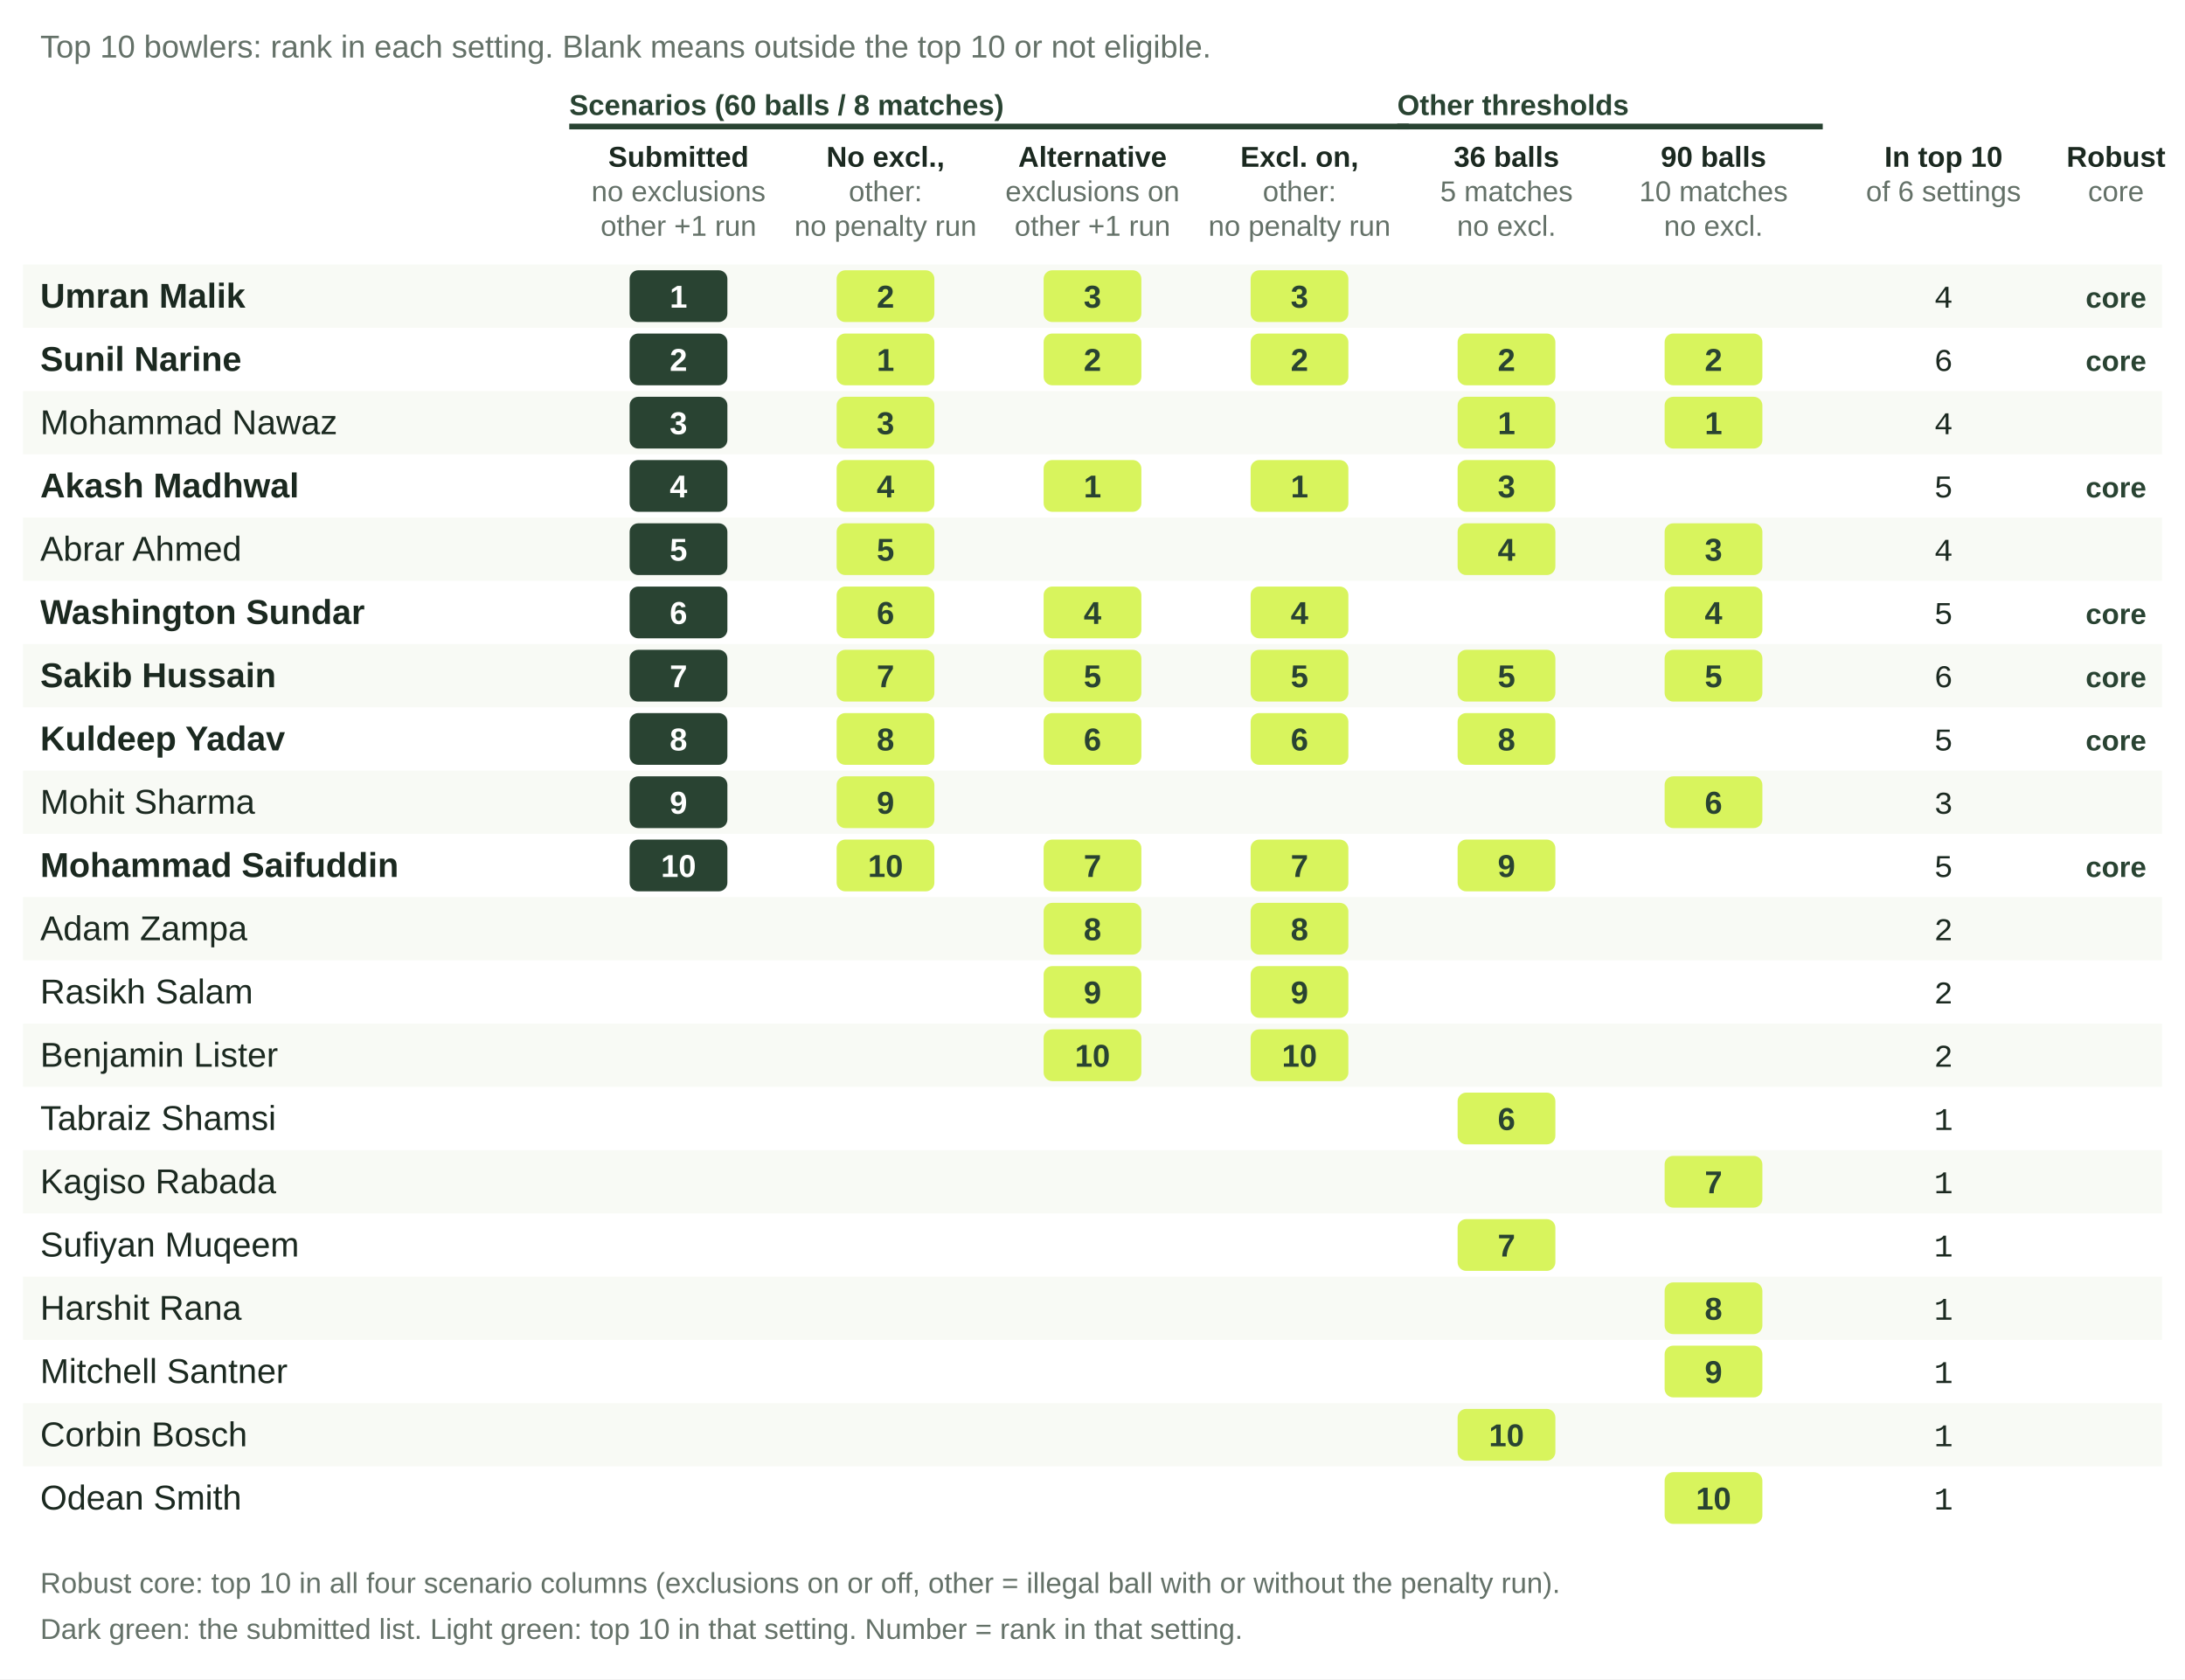
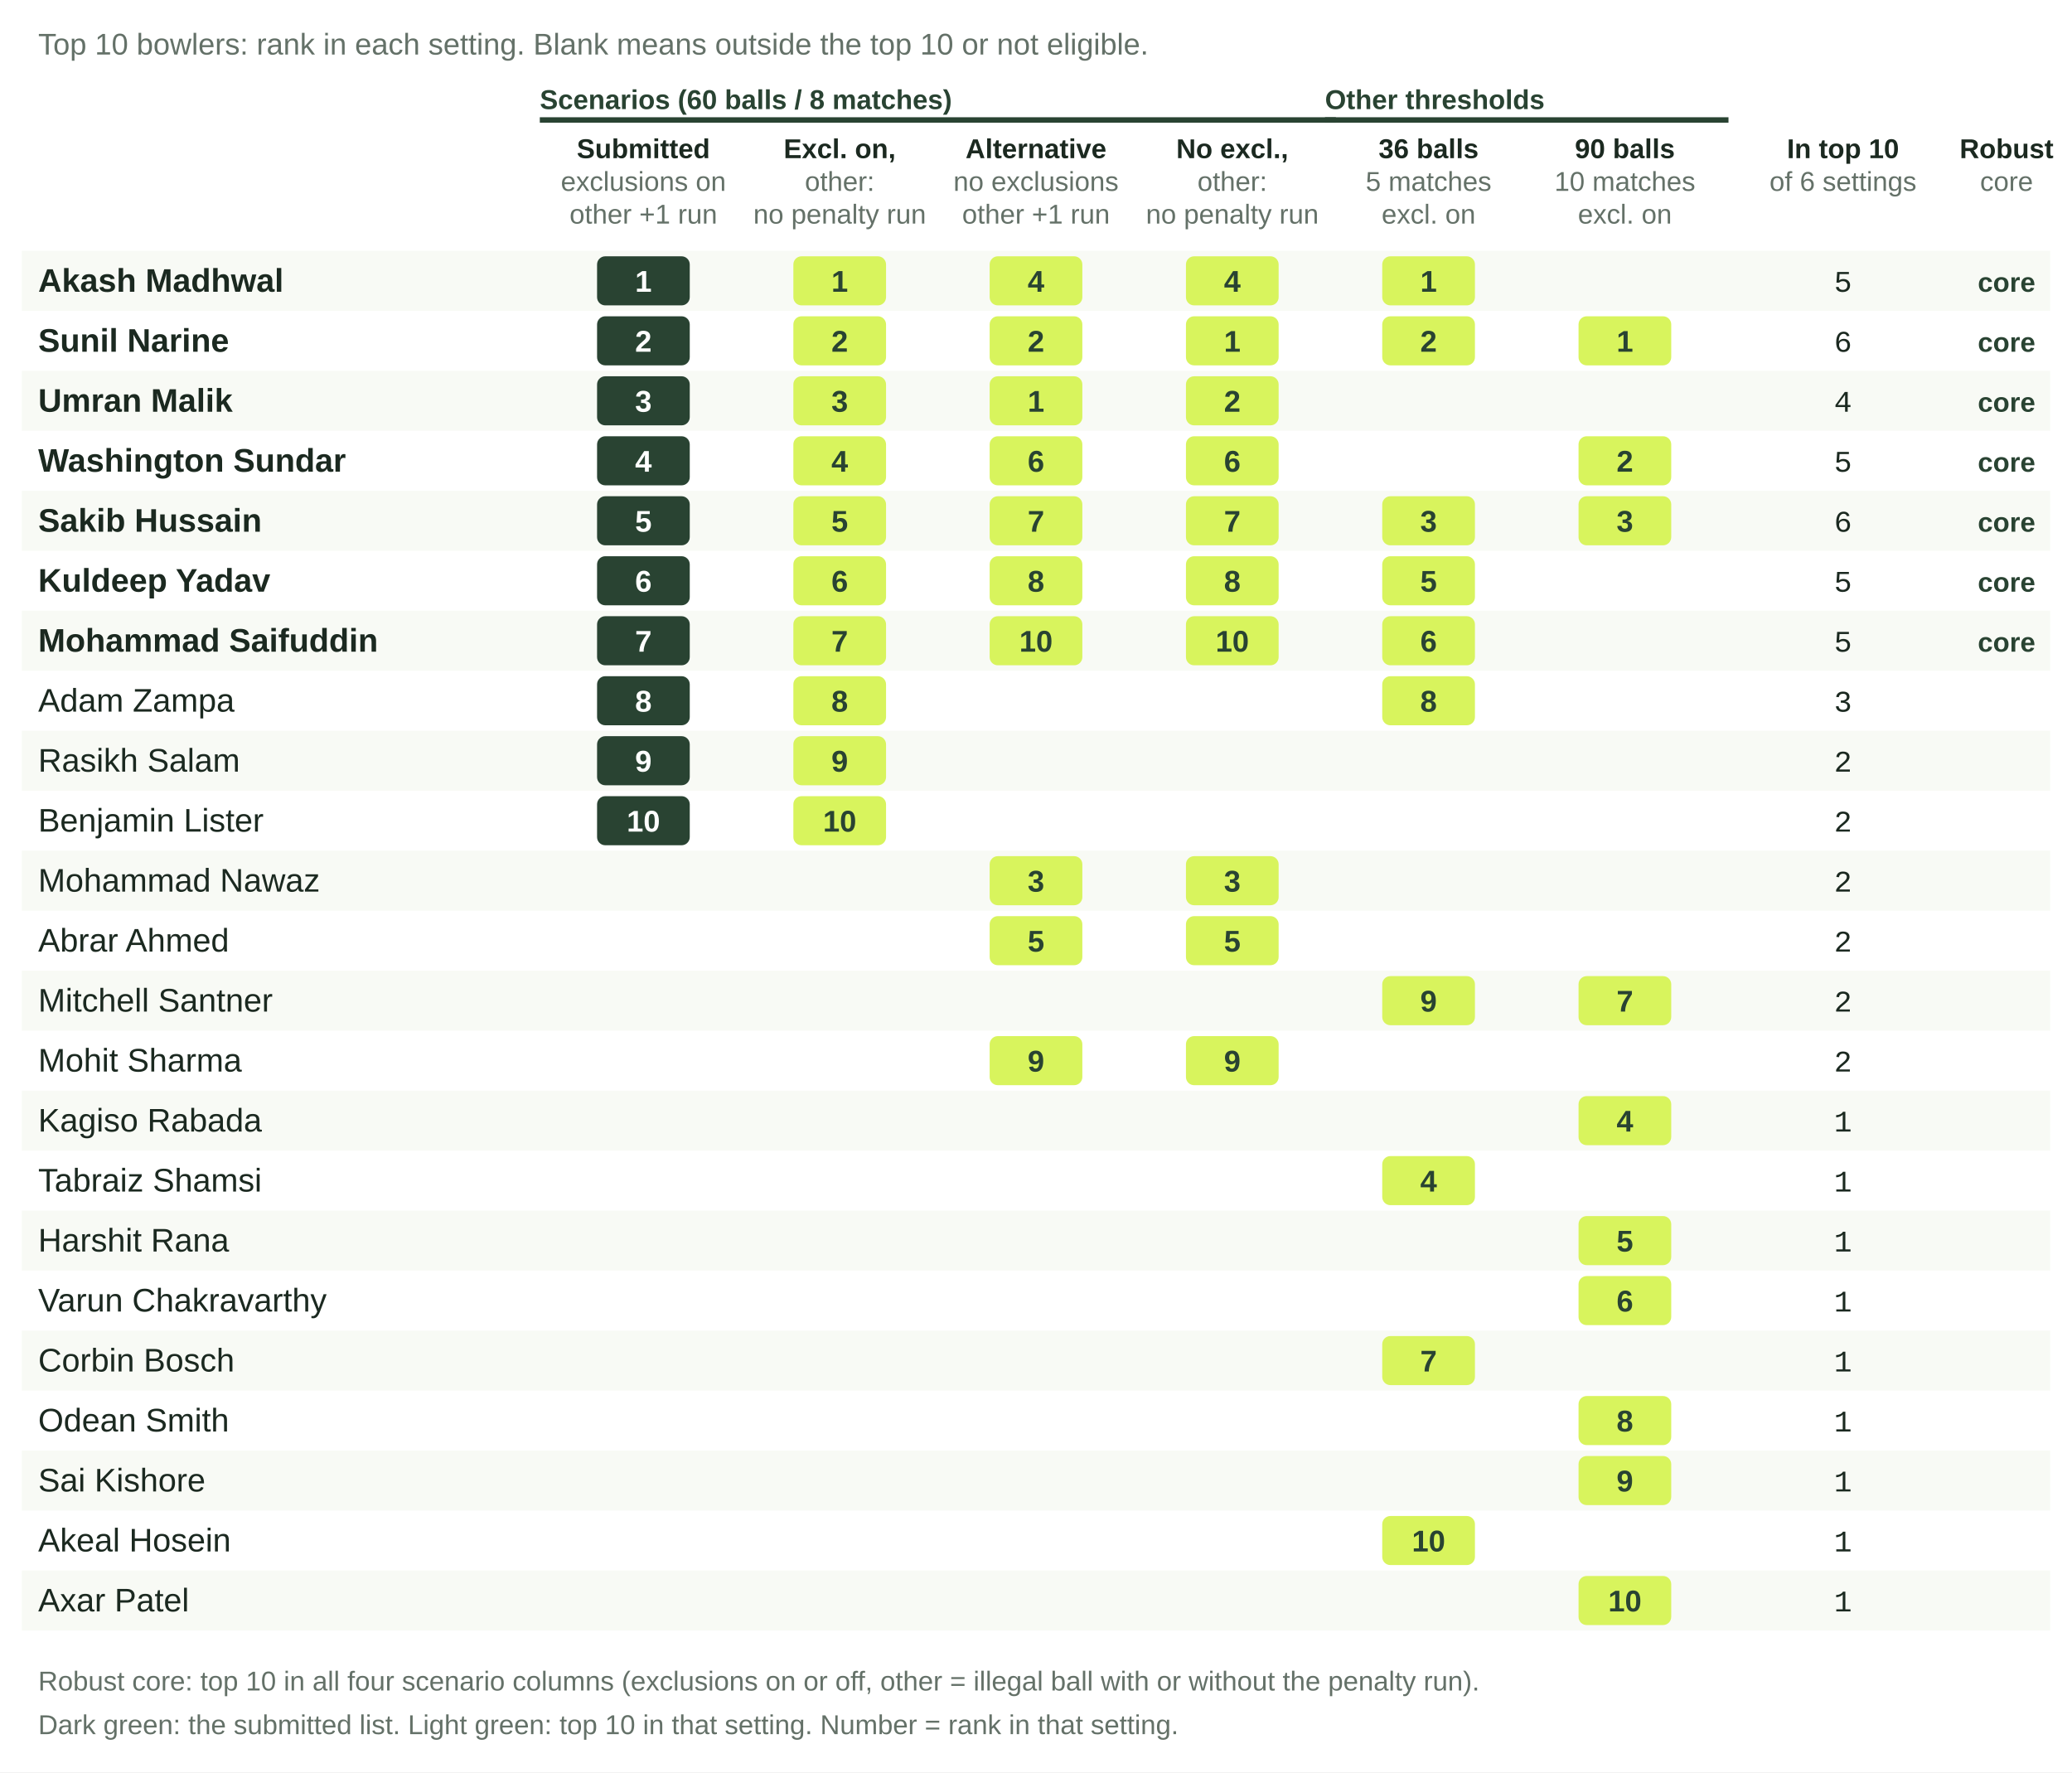
- <svg xmlns="http://www.w3.org/2000/svg" viewBox="0 0 760 584" width="760" height="584" role="img" aria-label="Top-10 membership of bowlers across settings">
-   <rect x="0" y="0" width="760" height="584" fill="#ffffff" />
+ <svg xmlns="http://www.w3.org/2000/svg" viewBox="0 0 760 650" width="760" height="650" role="img" aria-label="Top-10 membership of bowlers across settings">
+   <rect x="0" y="0" width="760" height="650" fill="#ffffff" />
  <text x="14" y="20" font-family="Segoe UI, Arial, sans-serif" font-size="11" font-weight="normal" fill="#647168" text-anchor="start">Top 10 bowlers: rank in each setting. Blank means outside the top 10 or not eligible.</text>
  <text x="198" y="40" font-family="Segoe UI, Arial, sans-serif" font-size="10" font-weight="700" fill="#294332" text-anchor="start">Scenarios (60 balls / 8 matches)</text>
  <line x1="198" y1="44" x2="490" y2="44" stroke="#294332" stroke-width="2" />
  <text x="486" y="40" font-family="Segoe UI, Arial, sans-serif" font-size="10" font-weight="700" fill="#294332" text-anchor="start">Other thresholds</text>
  <line x1="486" y1="44" x2="634" y2="44" stroke="#294332" stroke-width="2" />
  <text x="236" y="58" font-family="Segoe UI, Arial, sans-serif" font-size="10" font-weight="700" fill="#1b2920" text-anchor="middle">Submitted</text>
-   <text x="236" y="70" font-family="Segoe UI, Arial, sans-serif" font-size="10" font-weight="normal" fill="#647168" text-anchor="middle">no exclusions</text>
+   <text x="236" y="70" font-family="Segoe UI, Arial, sans-serif" font-size="10" font-weight="normal" fill="#647168" text-anchor="middle">exclusions on</text>
  <text x="236" y="82" font-family="Segoe UI, Arial, sans-serif" font-size="10" font-weight="normal" fill="#647168" text-anchor="middle">other +1 run</text>
-   <text x="308" y="58" font-family="Segoe UI, Arial, sans-serif" font-size="10" font-weight="700" fill="#1b2920" text-anchor="middle">No excl.,</text>
+   <text x="308" y="58" font-family="Segoe UI, Arial, sans-serif" font-size="10" font-weight="700" fill="#1b2920" text-anchor="middle">Excl. on,</text>
  <text x="308" y="70" font-family="Segoe UI, Arial, sans-serif" font-size="10" font-weight="normal" fill="#647168" text-anchor="middle">other:</text>
  <text x="308" y="82" font-family="Segoe UI, Arial, sans-serif" font-size="10" font-weight="normal" fill="#647168" text-anchor="middle">no penalty run</text>
  <text x="380" y="58" font-family="Segoe UI, Arial, sans-serif" font-size="10" font-weight="700" fill="#1b2920" text-anchor="middle">Alternative</text>
-   <text x="380" y="70" font-family="Segoe UI, Arial, sans-serif" font-size="10" font-weight="normal" fill="#647168" text-anchor="middle">exclusions on</text>
+   <text x="380" y="70" font-family="Segoe UI, Arial, sans-serif" font-size="10" font-weight="normal" fill="#647168" text-anchor="middle">no exclusions</text>
  <text x="380" y="82" font-family="Segoe UI, Arial, sans-serif" font-size="10" font-weight="normal" fill="#647168" text-anchor="middle">other +1 run</text>
-   <text x="452" y="58" font-family="Segoe UI, Arial, sans-serif" font-size="10" font-weight="700" fill="#1b2920" text-anchor="middle">Excl. on,</text>
+   <text x="452" y="58" font-family="Segoe UI, Arial, sans-serif" font-size="10" font-weight="700" fill="#1b2920" text-anchor="middle">No excl.,</text>
  <text x="452" y="70" font-family="Segoe UI, Arial, sans-serif" font-size="10" font-weight="normal" fill="#647168" text-anchor="middle">other:</text>
  <text x="452" y="82" font-family="Segoe UI, Arial, sans-serif" font-size="10" font-weight="normal" fill="#647168" text-anchor="middle">no penalty run</text>
  <text x="524" y="58" font-family="Segoe UI, Arial, sans-serif" font-size="10" font-weight="700" fill="#1b2920" text-anchor="middle">36 balls</text>
  <text x="524" y="70" font-family="Segoe UI, Arial, sans-serif" font-size="10" font-weight="normal" fill="#647168" text-anchor="middle">5 matches</text>
-   <text x="524" y="82" font-family="Segoe UI, Arial, sans-serif" font-size="10" font-weight="normal" fill="#647168" text-anchor="middle">no excl.</text>
+   <text x="524" y="82" font-family="Segoe UI, Arial, sans-serif" font-size="10" font-weight="normal" fill="#647168" text-anchor="middle">excl. on</text>
  <text x="596" y="58" font-family="Segoe UI, Arial, sans-serif" font-size="10" font-weight="700" fill="#1b2920" text-anchor="middle">90 balls</text>
  <text x="596" y="70" font-family="Segoe UI, Arial, sans-serif" font-size="10" font-weight="normal" fill="#647168" text-anchor="middle">10 matches</text>
-   <text x="596" y="82" font-family="Segoe UI, Arial, sans-serif" font-size="10" font-weight="normal" fill="#647168" text-anchor="middle">no excl.</text>
+   <text x="596" y="82" font-family="Segoe UI, Arial, sans-serif" font-size="10" font-weight="normal" fill="#647168" text-anchor="middle">excl. on</text>
  <text x="676" y="58" font-family="Segoe UI, Arial, sans-serif" font-size="10" font-weight="700" fill="#1b2920" text-anchor="middle">In top 10</text>
  <text x="676" y="70" font-family="Segoe UI, Arial, sans-serif" font-size="10" font-weight="normal" fill="#647168" text-anchor="middle">of 6 settings</text>
  <text x="736" y="58" font-family="Segoe UI, Arial, sans-serif" font-size="10" font-weight="700" fill="#1b2920" text-anchor="middle">Robust</text>
  <text x="736" y="70" font-family="Segoe UI, Arial, sans-serif" font-size="10" font-weight="normal" fill="#647168" text-anchor="middle">core</text>
-   <g class="row" data-player="Umran Malik" data-ranks="1,2,3,3,-,-" data-count="4" data-core="yes">
+   <g class="row" data-player="Akash Madhwal" data-ranks="1,1,4,4,1,-" data-count="5" data-core="yes">
    <rect x="8" y="92" width="744" height="22" fill="#f8faf5" />
-     <text x="14" y="107" font-family="Segoe UI, Arial, sans-serif" font-size="12" font-weight="700" fill="#1b2920" text-anchor="start">Umran Malik</text>
+     <text x="14" y="107" font-family="Segoe UI, Arial, sans-serif" font-size="12" font-weight="700" fill="#1b2920" text-anchor="start">Akash Madhwal</text>
    <rect x="219" y="94" width="34" height="18" fill="#294332" rx="3" />
    <text x="236" y="107" font-family="Segoe UI, Arial, sans-serif" font-size="11" font-weight="700" fill="#ffffff" text-anchor="middle" class="v-rank">1</text>
    <rect x="291" y="94" width="34" height="18" fill="#d8f45d" rx="3" />
-     <text x="308" y="107" font-family="Segoe UI, Arial, sans-serif" font-size="11" font-weight="700" fill="#294332" text-anchor="middle" class="v-rank">2</text>
+     <text x="308" y="107" font-family="Segoe UI, Arial, sans-serif" font-size="11" font-weight="700" fill="#294332" text-anchor="middle" class="v-rank">1</text>
    <rect x="363" y="94" width="34" height="18" fill="#d8f45d" rx="3" />
-     <text x="380" y="107" font-family="Segoe UI, Arial, sans-serif" font-size="11" font-weight="700" fill="#294332" text-anchor="middle" class="v-rank">3</text>
+     <text x="380" y="107" font-family="Segoe UI, Arial, sans-serif" font-size="11" font-weight="700" fill="#294332" text-anchor="middle" class="v-rank">4</text>
    <rect x="435" y="94" width="34" height="18" fill="#d8f45d" rx="3" />
-     <text x="452" y="107" font-family="Segoe UI, Arial, sans-serif" font-size="11" font-weight="700" fill="#294332" text-anchor="middle" class="v-rank">3</text>
-     <text x="676" y="107" font-family="Consolas, Courier New, monospace" font-size="11" font-weight="normal" fill="#1b2920" text-anchor="middle">4</text>
+     <text x="452" y="107" font-family="Segoe UI, Arial, sans-serif" font-size="11" font-weight="700" fill="#294332" text-anchor="middle" class="v-rank">4</text>
+     <rect x="507" y="94" width="34" height="18" fill="#d8f45d" rx="3" />
+     <text x="524" y="107" font-family="Segoe UI, Arial, sans-serif" font-size="11" font-weight="700" fill="#294332" text-anchor="middle" class="v-rank">1</text>
+     <text x="676" y="107" font-family="Consolas, Courier New, monospace" font-size="11" font-weight="normal" fill="#1b2920" text-anchor="middle">5</text>
    <text x="736" y="107" font-family="Segoe UI, Arial, sans-serif" font-size="10" font-weight="700" fill="#294332" text-anchor="middle">core</text>
  </g>
-   <g class="row" data-player="Sunil Narine" data-ranks="2,1,2,2,2,2" data-count="6" data-core="yes">
+   <g class="row" data-player="Sunil Narine" data-ranks="2,2,2,1,2,1" data-count="6" data-core="yes">
    <text x="14" y="129" font-family="Segoe UI, Arial, sans-serif" font-size="12" font-weight="700" fill="#1b2920" text-anchor="start">Sunil Narine</text>
    <rect x="219" y="116" width="34" height="18" fill="#294332" rx="3" />
    <text x="236" y="129" font-family="Segoe UI, Arial, sans-serif" font-size="11" font-weight="700" fill="#ffffff" text-anchor="middle" class="v-rank">2</text>
    <rect x="291" y="116" width="34" height="18" fill="#d8f45d" rx="3" />
-     <text x="308" y="129" font-family="Segoe UI, Arial, sans-serif" font-size="11" font-weight="700" fill="#294332" text-anchor="middle" class="v-rank">1</text>
+     <text x="308" y="129" font-family="Segoe UI, Arial, sans-serif" font-size="11" font-weight="700" fill="#294332" text-anchor="middle" class="v-rank">2</text>
    <rect x="363" y="116" width="34" height="18" fill="#d8f45d" rx="3" />
    <text x="380" y="129" font-family="Segoe UI, Arial, sans-serif" font-size="11" font-weight="700" fill="#294332" text-anchor="middle" class="v-rank">2</text>
    <rect x="435" y="116" width="34" height="18" fill="#d8f45d" rx="3" />
-     <text x="452" y="129" font-family="Segoe UI, Arial, sans-serif" font-size="11" font-weight="700" fill="#294332" text-anchor="middle" class="v-rank">2</text>
+     <text x="452" y="129" font-family="Segoe UI, Arial, sans-serif" font-size="11" font-weight="700" fill="#294332" text-anchor="middle" class="v-rank">1</text>
    <rect x="507" y="116" width="34" height="18" fill="#d8f45d" rx="3" />
    <text x="524" y="129" font-family="Segoe UI, Arial, sans-serif" font-size="11" font-weight="700" fill="#294332" text-anchor="middle" class="v-rank">2</text>
    <rect x="579" y="116" width="34" height="18" fill="#d8f45d" rx="3" />
-     <text x="596" y="129" font-family="Segoe UI, Arial, sans-serif" font-size="11" font-weight="700" fill="#294332" text-anchor="middle" class="v-rank">2</text>
+     <text x="596" y="129" font-family="Segoe UI, Arial, sans-serif" font-size="11" font-weight="700" fill="#294332" text-anchor="middle" class="v-rank">1</text>
    <text x="676" y="129" font-family="Consolas, Courier New, monospace" font-size="11" font-weight="normal" fill="#1b2920" text-anchor="middle">6</text>
    <text x="736" y="129" font-family="Segoe UI, Arial, sans-serif" font-size="10" font-weight="700" fill="#294332" text-anchor="middle">core</text>
  </g>
-   <g class="row" data-player="Mohammad Nawaz" data-ranks="3,3,-,-,1,1" data-count="4" data-core="no">
+   <g class="row" data-player="Umran Malik" data-ranks="3,3,1,2,-,-" data-count="4" data-core="yes">
    <rect x="8" y="136" width="744" height="22" fill="#f8faf5" />
-     <text x="14" y="151" font-family="Segoe UI, Arial, sans-serif" font-size="12" font-weight="normal" fill="#1b2920" text-anchor="start">Mohammad Nawaz</text>
+     <text x="14" y="151" font-family="Segoe UI, Arial, sans-serif" font-size="12" font-weight="700" fill="#1b2920" text-anchor="start">Umran Malik</text>
    <rect x="219" y="138" width="34" height="18" fill="#294332" rx="3" />
    <text x="236" y="151" font-family="Segoe UI, Arial, sans-serif" font-size="11" font-weight="700" fill="#ffffff" text-anchor="middle" class="v-rank">3</text>
    <rect x="291" y="138" width="34" height="18" fill="#d8f45d" rx="3" />
    <text x="308" y="151" font-family="Segoe UI, Arial, sans-serif" font-size="11" font-weight="700" fill="#294332" text-anchor="middle" class="v-rank">3</text>
-     <rect x="507" y="138" width="34" height="18" fill="#d8f45d" rx="3" />
-     <text x="524" y="151" font-family="Segoe UI, Arial, sans-serif" font-size="11" font-weight="700" fill="#294332" text-anchor="middle" class="v-rank">1</text>
-     <rect x="579" y="138" width="34" height="18" fill="#d8f45d" rx="3" />
-     <text x="596" y="151" font-family="Segoe UI, Arial, sans-serif" font-size="11" font-weight="700" fill="#294332" text-anchor="middle" class="v-rank">1</text>
+     <rect x="363" y="138" width="34" height="18" fill="#d8f45d" rx="3" />
+     <text x="380" y="151" font-family="Segoe UI, Arial, sans-serif" font-size="11" font-weight="700" fill="#294332" text-anchor="middle" class="v-rank">1</text>
+     <rect x="435" y="138" width="34" height="18" fill="#d8f45d" rx="3" />
+     <text x="452" y="151" font-family="Segoe UI, Arial, sans-serif" font-size="11" font-weight="700" fill="#294332" text-anchor="middle" class="v-rank">2</text>
    <text x="676" y="151" font-family="Consolas, Courier New, monospace" font-size="11" font-weight="normal" fill="#1b2920" text-anchor="middle">4</text>
-   </g>
-   <g class="row" data-player="Akash Madhwal" data-ranks="4,4,1,1,3,-" data-count="5" data-core="yes">
-     <text x="14" y="173" font-family="Segoe UI, Arial, sans-serif" font-size="12" font-weight="700" fill="#1b2920" text-anchor="start">Akash Madhwal</text>
+     <text x="736" y="151" font-family="Segoe UI, Arial, sans-serif" font-size="10" font-weight="700" fill="#294332" text-anchor="middle">core</text>
+   </g>
+   <g class="row" data-player="Washington Sundar" data-ranks="4,4,6,6,-,2" data-count="5" data-core="yes">
+     <text x="14" y="173" font-family="Segoe UI, Arial, sans-serif" font-size="12" font-weight="700" fill="#1b2920" text-anchor="start">Washington Sundar</text>
    <rect x="219" y="160" width="34" height="18" fill="#294332" rx="3" />
    <text x="236" y="173" font-family="Segoe UI, Arial, sans-serif" font-size="11" font-weight="700" fill="#ffffff" text-anchor="middle" class="v-rank">4</text>
    <rect x="291" y="160" width="34" height="18" fill="#d8f45d" rx="3" />
    <text x="308" y="173" font-family="Segoe UI, Arial, sans-serif" font-size="11" font-weight="700" fill="#294332" text-anchor="middle" class="v-rank">4</text>
    <rect x="363" y="160" width="34" height="18" fill="#d8f45d" rx="3" />
-     <text x="380" y="173" font-family="Segoe UI, Arial, sans-serif" font-size="11" font-weight="700" fill="#294332" text-anchor="middle" class="v-rank">1</text>
+     <text x="380" y="173" font-family="Segoe UI, Arial, sans-serif" font-size="11" font-weight="700" fill="#294332" text-anchor="middle" class="v-rank">6</text>
    <rect x="435" y="160" width="34" height="18" fill="#d8f45d" rx="3" />
-     <text x="452" y="173" font-family="Segoe UI, Arial, sans-serif" font-size="11" font-weight="700" fill="#294332" text-anchor="middle" class="v-rank">1</text>
-     <rect x="507" y="160" width="34" height="18" fill="#d8f45d" rx="3" />
-     <text x="524" y="173" font-family="Segoe UI, Arial, sans-serif" font-size="11" font-weight="700" fill="#294332" text-anchor="middle" class="v-rank">3</text>
+     <text x="452" y="173" font-family="Segoe UI, Arial, sans-serif" font-size="11" font-weight="700" fill="#294332" text-anchor="middle" class="v-rank">6</text>
+     <rect x="579" y="160" width="34" height="18" fill="#d8f45d" rx="3" />
+     <text x="596" y="173" font-family="Segoe UI, Arial, sans-serif" font-size="11" font-weight="700" fill="#294332" text-anchor="middle" class="v-rank">2</text>
    <text x="676" y="173" font-family="Consolas, Courier New, monospace" font-size="11" font-weight="normal" fill="#1b2920" text-anchor="middle">5</text>
    <text x="736" y="173" font-family="Segoe UI, Arial, sans-serif" font-size="10" font-weight="700" fill="#294332" text-anchor="middle">core</text>
  </g>
-   <g class="row" data-player="Abrar Ahmed" data-ranks="5,5,-,-,4,3" data-count="4" data-core="no">
+   <g class="row" data-player="Sakib Hussain" data-ranks="5,5,7,7,3,3" data-count="6" data-core="yes">
    <rect x="8" y="180" width="744" height="22" fill="#f8faf5" />
-     <text x="14" y="195" font-family="Segoe UI, Arial, sans-serif" font-size="12" font-weight="normal" fill="#1b2920" text-anchor="start">Abrar Ahmed</text>
+     <text x="14" y="195" font-family="Segoe UI, Arial, sans-serif" font-size="12" font-weight="700" fill="#1b2920" text-anchor="start">Sakib Hussain</text>
    <rect x="219" y="182" width="34" height="18" fill="#294332" rx="3" />
    <text x="236" y="195" font-family="Segoe UI, Arial, sans-serif" font-size="11" font-weight="700" fill="#ffffff" text-anchor="middle" class="v-rank">5</text>
    <rect x="291" y="182" width="34" height="18" fill="#d8f45d" rx="3" />
    <text x="308" y="195" font-family="Segoe UI, Arial, sans-serif" font-size="11" font-weight="700" fill="#294332" text-anchor="middle" class="v-rank">5</text>
+     <rect x="363" y="182" width="34" height="18" fill="#d8f45d" rx="3" />
+     <text x="380" y="195" font-family="Segoe UI, Arial, sans-serif" font-size="11" font-weight="700" fill="#294332" text-anchor="middle" class="v-rank">7</text>
+     <rect x="435" y="182" width="34" height="18" fill="#d8f45d" rx="3" />
+     <text x="452" y="195" font-family="Segoe UI, Arial, sans-serif" font-size="11" font-weight="700" fill="#294332" text-anchor="middle" class="v-rank">7</text>
    <rect x="507" y="182" width="34" height="18" fill="#d8f45d" rx="3" />
-     <text x="524" y="195" font-family="Segoe UI, Arial, sans-serif" font-size="11" font-weight="700" fill="#294332" text-anchor="middle" class="v-rank">4</text>
+     <text x="524" y="195" font-family="Segoe UI, Arial, sans-serif" font-size="11" font-weight="700" fill="#294332" text-anchor="middle" class="v-rank">3</text>
    <rect x="579" y="182" width="34" height="18" fill="#d8f45d" rx="3" />
    <text x="596" y="195" font-family="Segoe UI, Arial, sans-serif" font-size="11" font-weight="700" fill="#294332" text-anchor="middle" class="v-rank">3</text>
-     <text x="676" y="195" font-family="Consolas, Courier New, monospace" font-size="11" font-weight="normal" fill="#1b2920" text-anchor="middle">4</text>
-   </g>
-   <g class="row" data-player="Washington Sundar" data-ranks="6,6,4,4,-,4" data-count="5" data-core="yes">
-     <text x="14" y="217" font-family="Segoe UI, Arial, sans-serif" font-size="12" font-weight="700" fill="#1b2920" text-anchor="start">Washington Sundar</text>
+     <text x="676" y="195" font-family="Consolas, Courier New, monospace" font-size="11" font-weight="normal" fill="#1b2920" text-anchor="middle">6</text>
+     <text x="736" y="195" font-family="Segoe UI, Arial, sans-serif" font-size="10" font-weight="700" fill="#294332" text-anchor="middle">core</text>
+   </g>
+   <g class="row" data-player="Kuldeep Yadav" data-ranks="6,6,8,8,5,-" data-count="5" data-core="yes">
+     <text x="14" y="217" font-family="Segoe UI, Arial, sans-serif" font-size="12" font-weight="700" fill="#1b2920" text-anchor="start">Kuldeep Yadav</text>
    <rect x="219" y="204" width="34" height="18" fill="#294332" rx="3" />
    <text x="236" y="217" font-family="Segoe UI, Arial, sans-serif" font-size="11" font-weight="700" fill="#ffffff" text-anchor="middle" class="v-rank">6</text>
    <rect x="291" y="204" width="34" height="18" fill="#d8f45d" rx="3" />
    <text x="308" y="217" font-family="Segoe UI, Arial, sans-serif" font-size="11" font-weight="700" fill="#294332" text-anchor="middle" class="v-rank">6</text>
    <rect x="363" y="204" width="34" height="18" fill="#d8f45d" rx="3" />
-     <text x="380" y="217" font-family="Segoe UI, Arial, sans-serif" font-size="11" font-weight="700" fill="#294332" text-anchor="middle" class="v-rank">4</text>
+     <text x="380" y="217" font-family="Segoe UI, Arial, sans-serif" font-size="11" font-weight="700" fill="#294332" text-anchor="middle" class="v-rank">8</text>
    <rect x="435" y="204" width="34" height="18" fill="#d8f45d" rx="3" />
-     <text x="452" y="217" font-family="Segoe UI, Arial, sans-serif" font-size="11" font-weight="700" fill="#294332" text-anchor="middle" class="v-rank">4</text>
-     <rect x="579" y="204" width="34" height="18" fill="#d8f45d" rx="3" />
-     <text x="596" y="217" font-family="Segoe UI, Arial, sans-serif" font-size="11" font-weight="700" fill="#294332" text-anchor="middle" class="v-rank">4</text>
+     <text x="452" y="217" font-family="Segoe UI, Arial, sans-serif" font-size="11" font-weight="700" fill="#294332" text-anchor="middle" class="v-rank">8</text>
+     <rect x="507" y="204" width="34" height="18" fill="#d8f45d" rx="3" />
+     <text x="524" y="217" font-family="Segoe UI, Arial, sans-serif" font-size="11" font-weight="700" fill="#294332" text-anchor="middle" class="v-rank">5</text>
    <text x="676" y="217" font-family="Consolas, Courier New, monospace" font-size="11" font-weight="normal" fill="#1b2920" text-anchor="middle">5</text>
    <text x="736" y="217" font-family="Segoe UI, Arial, sans-serif" font-size="10" font-weight="700" fill="#294332" text-anchor="middle">core</text>
  </g>
-   <g class="row" data-player="Sakib Hussain" data-ranks="7,7,5,5,5,5" data-count="6" data-core="yes">
+   <g class="row" data-player="Mohammad Saifuddin" data-ranks="7,7,10,10,6,-" data-count="5" data-core="yes">
    <rect x="8" y="224" width="744" height="22" fill="#f8faf5" />
-     <text x="14" y="239" font-family="Segoe UI, Arial, sans-serif" font-size="12" font-weight="700" fill="#1b2920" text-anchor="start">Sakib Hussain</text>
+     <text x="14" y="239" font-family="Segoe UI, Arial, sans-serif" font-size="12" font-weight="700" fill="#1b2920" text-anchor="start">Mohammad Saifuddin</text>
    <rect x="219" y="226" width="34" height="18" fill="#294332" rx="3" />
    <text x="236" y="239" font-family="Segoe UI, Arial, sans-serif" font-size="11" font-weight="700" fill="#ffffff" text-anchor="middle" class="v-rank">7</text>
    <rect x="291" y="226" width="34" height="18" fill="#d8f45d" rx="3" />
    <text x="308" y="239" font-family="Segoe UI, Arial, sans-serif" font-size="11" font-weight="700" fill="#294332" text-anchor="middle" class="v-rank">7</text>
    <rect x="363" y="226" width="34" height="18" fill="#d8f45d" rx="3" />
-     <text x="380" y="239" font-family="Segoe UI, Arial, sans-serif" font-size="11" font-weight="700" fill="#294332" text-anchor="middle" class="v-rank">5</text>
+     <text x="380" y="239" font-family="Segoe UI, Arial, sans-serif" font-size="11" font-weight="700" fill="#294332" text-anchor="middle" class="v-rank">10</text>
    <rect x="435" y="226" width="34" height="18" fill="#d8f45d" rx="3" />
-     <text x="452" y="239" font-family="Segoe UI, Arial, sans-serif" font-size="11" font-weight="700" fill="#294332" text-anchor="middle" class="v-rank">5</text>
+     <text x="452" y="239" font-family="Segoe UI, Arial, sans-serif" font-size="11" font-weight="700" fill="#294332" text-anchor="middle" class="v-rank">10</text>
    <rect x="507" y="226" width="34" height="18" fill="#d8f45d" rx="3" />
-     <text x="524" y="239" font-family="Segoe UI, Arial, sans-serif" font-size="11" font-weight="700" fill="#294332" text-anchor="middle" class="v-rank">5</text>
-     <rect x="579" y="226" width="34" height="18" fill="#d8f45d" rx="3" />
-     <text x="596" y="239" font-family="Segoe UI, Arial, sans-serif" font-size="11" font-weight="700" fill="#294332" text-anchor="middle" class="v-rank">5</text>
-     <text x="676" y="239" font-family="Consolas, Courier New, monospace" font-size="11" font-weight="normal" fill="#1b2920" text-anchor="middle">6</text>
+     <text x="524" y="239" font-family="Segoe UI, Arial, sans-serif" font-size="11" font-weight="700" fill="#294332" text-anchor="middle" class="v-rank">6</text>
+     <text x="676" y="239" font-family="Consolas, Courier New, monospace" font-size="11" font-weight="normal" fill="#1b2920" text-anchor="middle">5</text>
    <text x="736" y="239" font-family="Segoe UI, Arial, sans-serif" font-size="10" font-weight="700" fill="#294332" text-anchor="middle">core</text>
  </g>
-   <g class="row" data-player="Kuldeep Yadav" data-ranks="8,8,6,6,8,-" data-count="5" data-core="yes">
-     <text x="14" y="261" font-family="Segoe UI, Arial, sans-serif" font-size="12" font-weight="700" fill="#1b2920" text-anchor="start">Kuldeep Yadav</text>
+   <g class="row" data-player="Adam Zampa" data-ranks="8,8,-,-,8,-" data-count="3" data-core="no">
+     <text x="14" y="261" font-family="Segoe UI, Arial, sans-serif" font-size="12" font-weight="normal" fill="#1b2920" text-anchor="start">Adam Zampa</text>
    <rect x="219" y="248" width="34" height="18" fill="#294332" rx="3" />
    <text x="236" y="261" font-family="Segoe UI, Arial, sans-serif" font-size="11" font-weight="700" fill="#ffffff" text-anchor="middle" class="v-rank">8</text>
    <rect x="291" y="248" width="34" height="18" fill="#d8f45d" rx="3" />
    <text x="308" y="261" font-family="Segoe UI, Arial, sans-serif" font-size="11" font-weight="700" fill="#294332" text-anchor="middle" class="v-rank">8</text>
-     <rect x="363" y="248" width="34" height="18" fill="#d8f45d" rx="3" />
-     <text x="380" y="261" font-family="Segoe UI, Arial, sans-serif" font-size="11" font-weight="700" fill="#294332" text-anchor="middle" class="v-rank">6</text>
-     <rect x="435" y="248" width="34" height="18" fill="#d8f45d" rx="3" />
-     <text x="452" y="261" font-family="Segoe UI, Arial, sans-serif" font-size="11" font-weight="700" fill="#294332" text-anchor="middle" class="v-rank">6</text>
    <rect x="507" y="248" width="34" height="18" fill="#d8f45d" rx="3" />
    <text x="524" y="261" font-family="Segoe UI, Arial, sans-serif" font-size="11" font-weight="700" fill="#294332" text-anchor="middle" class="v-rank">8</text>
-     <text x="676" y="261" font-family="Consolas, Courier New, monospace" font-size="11" font-weight="normal" fill="#1b2920" text-anchor="middle">5</text>
-     <text x="736" y="261" font-family="Segoe UI, Arial, sans-serif" font-size="10" font-weight="700" fill="#294332" text-anchor="middle">core</text>
-   </g>
-   <g class="row" data-player="Mohit Sharma" data-ranks="9,9,-,-,-,6" data-count="3" data-core="no">
+     <text x="676" y="261" font-family="Consolas, Courier New, monospace" font-size="11" font-weight="normal" fill="#1b2920" text-anchor="middle">3</text>
+   </g>
+   <g class="row" data-player="Rasikh Salam" data-ranks="9,9,-,-,-,-" data-count="2" data-core="no">
    <rect x="8" y="268" width="744" height="22" fill="#f8faf5" />
-     <text x="14" y="283" font-family="Segoe UI, Arial, sans-serif" font-size="12" font-weight="normal" fill="#1b2920" text-anchor="start">Mohit Sharma</text>
+     <text x="14" y="283" font-family="Segoe UI, Arial, sans-serif" font-size="12" font-weight="normal" fill="#1b2920" text-anchor="start">Rasikh Salam</text>
    <rect x="219" y="270" width="34" height="18" fill="#294332" rx="3" />
    <text x="236" y="283" font-family="Segoe UI, Arial, sans-serif" font-size="11" font-weight="700" fill="#ffffff" text-anchor="middle" class="v-rank">9</text>
    <rect x="291" y="270" width="34" height="18" fill="#d8f45d" rx="3" />
    <text x="308" y="283" font-family="Segoe UI, Arial, sans-serif" font-size="11" font-weight="700" fill="#294332" text-anchor="middle" class="v-rank">9</text>
-     <rect x="579" y="270" width="34" height="18" fill="#d8f45d" rx="3" />
-     <text x="596" y="283" font-family="Segoe UI, Arial, sans-serif" font-size="11" font-weight="700" fill="#294332" text-anchor="middle" class="v-rank">6</text>
-     <text x="676" y="283" font-family="Consolas, Courier New, monospace" font-size="11" font-weight="normal" fill="#1b2920" text-anchor="middle">3</text>
-   </g>
-   <g class="row" data-player="Mohammad Saifuddin" data-ranks="10,10,7,7,9,-" data-count="5" data-core="yes">
-     <text x="14" y="305" font-family="Segoe UI, Arial, sans-serif" font-size="12" font-weight="700" fill="#1b2920" text-anchor="start">Mohammad Saifuddin</text>
+     <text x="676" y="283" font-family="Consolas, Courier New, monospace" font-size="11" font-weight="normal" fill="#1b2920" text-anchor="middle">2</text>
+   </g>
+   <g class="row" data-player="Benjamin Lister" data-ranks="10,10,-,-,-,-" data-count="2" data-core="no">
+     <text x="14" y="305" font-family="Segoe UI, Arial, sans-serif" font-size="12" font-weight="normal" fill="#1b2920" text-anchor="start">Benjamin Lister</text>
    <rect x="219" y="292" width="34" height="18" fill="#294332" rx="3" />
    <text x="236" y="305" font-family="Segoe UI, Arial, sans-serif" font-size="11" font-weight="700" fill="#ffffff" text-anchor="middle" class="v-rank">10</text>
    <rect x="291" y="292" width="34" height="18" fill="#d8f45d" rx="3" />
    <text x="308" y="305" font-family="Segoe UI, Arial, sans-serif" font-size="11" font-weight="700" fill="#294332" text-anchor="middle" class="v-rank">10</text>
-     <rect x="363" y="292" width="34" height="18" fill="#d8f45d" rx="3" />
-     <text x="380" y="305" font-family="Segoe UI, Arial, sans-serif" font-size="11" font-weight="700" fill="#294332" text-anchor="middle" class="v-rank">7</text>
-     <rect x="435" y="292" width="34" height="18" fill="#d8f45d" rx="3" />
-     <text x="452" y="305" font-family="Segoe UI, Arial, sans-serif" font-size="11" font-weight="700" fill="#294332" text-anchor="middle" class="v-rank">7</text>
-     <rect x="507" y="292" width="34" height="18" fill="#d8f45d" rx="3" />
-     <text x="524" y="305" font-family="Segoe UI, Arial, sans-serif" font-size="11" font-weight="700" fill="#294332" text-anchor="middle" class="v-rank">9</text>
-     <text x="676" y="305" font-family="Consolas, Courier New, monospace" font-size="11" font-weight="normal" fill="#1b2920" text-anchor="middle">5</text>
-     <text x="736" y="305" font-family="Segoe UI, Arial, sans-serif" font-size="10" font-weight="700" fill="#294332" text-anchor="middle">core</text>
-   </g>
-   <g class="row" data-player="Adam Zampa" data-ranks="-,-,8,8,-,-" data-count="2" data-core="no">
+     <text x="676" y="305" font-family="Consolas, Courier New, monospace" font-size="11" font-weight="normal" fill="#1b2920" text-anchor="middle">2</text>
+   </g>
+   <g class="row" data-player="Mohammad Nawaz" data-ranks="-,-,3,3,-,-" data-count="2" data-core="no">
    <rect x="8" y="312" width="744" height="22" fill="#f8faf5" />
-     <text x="14" y="327" font-family="Segoe UI, Arial, sans-serif" font-size="12" font-weight="normal" fill="#1b2920" text-anchor="start">Adam Zampa</text>
+     <text x="14" y="327" font-family="Segoe UI, Arial, sans-serif" font-size="12" font-weight="normal" fill="#1b2920" text-anchor="start">Mohammad Nawaz</text>
    <rect x="363" y="314" width="34" height="18" fill="#d8f45d" rx="3" />
-     <text x="380" y="327" font-family="Segoe UI, Arial, sans-serif" font-size="11" font-weight="700" fill="#294332" text-anchor="middle" class="v-rank">8</text>
+     <text x="380" y="327" font-family="Segoe UI, Arial, sans-serif" font-size="11" font-weight="700" fill="#294332" text-anchor="middle" class="v-rank">3</text>
    <rect x="435" y="314" width="34" height="18" fill="#d8f45d" rx="3" />
-     <text x="452" y="327" font-family="Segoe UI, Arial, sans-serif" font-size="11" font-weight="700" fill="#294332" text-anchor="middle" class="v-rank">8</text>
+     <text x="452" y="327" font-family="Segoe UI, Arial, sans-serif" font-size="11" font-weight="700" fill="#294332" text-anchor="middle" class="v-rank">3</text>
    <text x="676" y="327" font-family="Consolas, Courier New, monospace" font-size="11" font-weight="normal" fill="#1b2920" text-anchor="middle">2</text>
  </g>
-   <g class="row" data-player="Rasikh Salam" data-ranks="-,-,9,9,-,-" data-count="2" data-core="no">
-     <text x="14" y="349" font-family="Segoe UI, Arial, sans-serif" font-size="12" font-weight="normal" fill="#1b2920" text-anchor="start">Rasikh Salam</text>
+   <g class="row" data-player="Abrar Ahmed" data-ranks="-,-,5,5,-,-" data-count="2" data-core="no">
+     <text x="14" y="349" font-family="Segoe UI, Arial, sans-serif" font-size="12" font-weight="normal" fill="#1b2920" text-anchor="start">Abrar Ahmed</text>
    <rect x="363" y="336" width="34" height="18" fill="#d8f45d" rx="3" />
-     <text x="380" y="349" font-family="Segoe UI, Arial, sans-serif" font-size="11" font-weight="700" fill="#294332" text-anchor="middle" class="v-rank">9</text>
+     <text x="380" y="349" font-family="Segoe UI, Arial, sans-serif" font-size="11" font-weight="700" fill="#294332" text-anchor="middle" class="v-rank">5</text>
    <rect x="435" y="336" width="34" height="18" fill="#d8f45d" rx="3" />
-     <text x="452" y="349" font-family="Segoe UI, Arial, sans-serif" font-size="11" font-weight="700" fill="#294332" text-anchor="middle" class="v-rank">9</text>
+     <text x="452" y="349" font-family="Segoe UI, Arial, sans-serif" font-size="11" font-weight="700" fill="#294332" text-anchor="middle" class="v-rank">5</text>
    <text x="676" y="349" font-family="Consolas, Courier New, monospace" font-size="11" font-weight="normal" fill="#1b2920" text-anchor="middle">2</text>
  </g>
-   <g class="row" data-player="Benjamin Lister" data-ranks="-,-,10,10,-,-" data-count="2" data-core="no">
+   <g class="row" data-player="Mitchell Santner" data-ranks="-,-,-,-,9,7" data-count="2" data-core="no">
    <rect x="8" y="356" width="744" height="22" fill="#f8faf5" />
-     <text x="14" y="371" font-family="Segoe UI, Arial, sans-serif" font-size="12" font-weight="normal" fill="#1b2920" text-anchor="start">Benjamin Lister</text>
-     <rect x="363" y="358" width="34" height="18" fill="#d8f45d" rx="3" />
-     <text x="380" y="371" font-family="Segoe UI, Arial, sans-serif" font-size="11" font-weight="700" fill="#294332" text-anchor="middle" class="v-rank">10</text>
-     <rect x="435" y="358" width="34" height="18" fill="#d8f45d" rx="3" />
-     <text x="452" y="371" font-family="Segoe UI, Arial, sans-serif" font-size="11" font-weight="700" fill="#294332" text-anchor="middle" class="v-rank">10</text>
+     <text x="14" y="371" font-family="Segoe UI, Arial, sans-serif" font-size="12" font-weight="normal" fill="#1b2920" text-anchor="start">Mitchell Santner</text>
+     <rect x="507" y="358" width="34" height="18" fill="#d8f45d" rx="3" />
+     <text x="524" y="371" font-family="Segoe UI, Arial, sans-serif" font-size="11" font-weight="700" fill="#294332" text-anchor="middle" class="v-rank">9</text>
+     <rect x="579" y="358" width="34" height="18" fill="#d8f45d" rx="3" />
+     <text x="596" y="371" font-family="Segoe UI, Arial, sans-serif" font-size="11" font-weight="700" fill="#294332" text-anchor="middle" class="v-rank">7</text>
    <text x="676" y="371" font-family="Consolas, Courier New, monospace" font-size="11" font-weight="normal" fill="#1b2920" text-anchor="middle">2</text>
  </g>
-   <g class="row" data-player="Tabraiz Shamsi" data-ranks="-,-,-,-,6,-" data-count="1" data-core="no">
-     <text x="14" y="393" font-family="Segoe UI, Arial, sans-serif" font-size="12" font-weight="normal" fill="#1b2920" text-anchor="start">Tabraiz Shamsi</text>
-     <rect x="507" y="380" width="34" height="18" fill="#d8f45d" rx="3" />
-     <text x="524" y="393" font-family="Segoe UI, Arial, sans-serif" font-size="11" font-weight="700" fill="#294332" text-anchor="middle" class="v-rank">6</text>
-     <text x="676" y="393" font-family="Consolas, Courier New, monospace" font-size="11" font-weight="normal" fill="#1b2920" text-anchor="middle">1</text>
-   </g>
-   <g class="row" data-player="Kagiso Rabada" data-ranks="-,-,-,-,-,7" data-count="1" data-core="no">
+   <g class="row" data-player="Mohit Sharma" data-ranks="-,-,9,9,-,-" data-count="2" data-core="no">
+     <text x="14" y="393" font-family="Segoe UI, Arial, sans-serif" font-size="12" font-weight="normal" fill="#1b2920" text-anchor="start">Mohit Sharma</text>
+     <rect x="363" y="380" width="34" height="18" fill="#d8f45d" rx="3" />
+     <text x="380" y="393" font-family="Segoe UI, Arial, sans-serif" font-size="11" font-weight="700" fill="#294332" text-anchor="middle" class="v-rank">9</text>
+     <rect x="435" y="380" width="34" height="18" fill="#d8f45d" rx="3" />
+     <text x="452" y="393" font-family="Segoe UI, Arial, sans-serif" font-size="11" font-weight="700" fill="#294332" text-anchor="middle" class="v-rank">9</text>
+     <text x="676" y="393" font-family="Consolas, Courier New, monospace" font-size="11" font-weight="normal" fill="#1b2920" text-anchor="middle">2</text>
+   </g>
+   <g class="row" data-player="Kagiso Rabada" data-ranks="-,-,-,-,-,4" data-count="1" data-core="no">
    <rect x="8" y="400" width="744" height="22" fill="#f8faf5" />
    <text x="14" y="415" font-family="Segoe UI, Arial, sans-serif" font-size="12" font-weight="normal" fill="#1b2920" text-anchor="start">Kagiso Rabada</text>
    <rect x="579" y="402" width="34" height="18" fill="#d8f45d" rx="3" />
-     <text x="596" y="415" font-family="Segoe UI, Arial, sans-serif" font-size="11" font-weight="700" fill="#294332" text-anchor="middle" class="v-rank">7</text>
+     <text x="596" y="415" font-family="Segoe UI, Arial, sans-serif" font-size="11" font-weight="700" fill="#294332" text-anchor="middle" class="v-rank">4</text>
    <text x="676" y="415" font-family="Consolas, Courier New, monospace" font-size="11" font-weight="normal" fill="#1b2920" text-anchor="middle">1</text>
  </g>
-   <g class="row" data-player="Sufiyan Muqeem" data-ranks="-,-,-,-,7,-" data-count="1" data-core="no">
-     <text x="14" y="437" font-family="Segoe UI, Arial, sans-serif" font-size="12" font-weight="normal" fill="#1b2920" text-anchor="start">Sufiyan Muqeem</text>
+   <g class="row" data-player="Tabraiz Shamsi" data-ranks="-,-,-,-,4,-" data-count="1" data-core="no">
+     <text x="14" y="437" font-family="Segoe UI, Arial, sans-serif" font-size="12" font-weight="normal" fill="#1b2920" text-anchor="start">Tabraiz Shamsi</text>
    <rect x="507" y="424" width="34" height="18" fill="#d8f45d" rx="3" />
-     <text x="524" y="437" font-family="Segoe UI, Arial, sans-serif" font-size="11" font-weight="700" fill="#294332" text-anchor="middle" class="v-rank">7</text>
+     <text x="524" y="437" font-family="Segoe UI, Arial, sans-serif" font-size="11" font-weight="700" fill="#294332" text-anchor="middle" class="v-rank">4</text>
    <text x="676" y="437" font-family="Consolas, Courier New, monospace" font-size="11" font-weight="normal" fill="#1b2920" text-anchor="middle">1</text>
  </g>
-   <g class="row" data-player="Harshit Rana" data-ranks="-,-,-,-,-,8" data-count="1" data-core="no">
+   <g class="row" data-player="Harshit Rana" data-ranks="-,-,-,-,-,5" data-count="1" data-core="no">
    <rect x="8" y="444" width="744" height="22" fill="#f8faf5" />
    <text x="14" y="459" font-family="Segoe UI, Arial, sans-serif" font-size="12" font-weight="normal" fill="#1b2920" text-anchor="start">Harshit Rana</text>
    <rect x="579" y="446" width="34" height="18" fill="#d8f45d" rx="3" />
-     <text x="596" y="459" font-family="Segoe UI, Arial, sans-serif" font-size="11" font-weight="700" fill="#294332" text-anchor="middle" class="v-rank">8</text>
+     <text x="596" y="459" font-family="Segoe UI, Arial, sans-serif" font-size="11" font-weight="700" fill="#294332" text-anchor="middle" class="v-rank">5</text>
    <text x="676" y="459" font-family="Consolas, Courier New, monospace" font-size="11" font-weight="normal" fill="#1b2920" text-anchor="middle">1</text>
  </g>
-   <g class="row" data-player="Mitchell Santner" data-ranks="-,-,-,-,-,9" data-count="1" data-core="no">
-     <text x="14" y="481" font-family="Segoe UI, Arial, sans-serif" font-size="12" font-weight="normal" fill="#1b2920" text-anchor="start">Mitchell Santner</text>
+   <g class="row" data-player="Varun Chakravarthy" data-ranks="-,-,-,-,-,6" data-count="1" data-core="no">
+     <text x="14" y="481" font-family="Segoe UI, Arial, sans-serif" font-size="12" font-weight="normal" fill="#1b2920" text-anchor="start">Varun Chakravarthy</text>
    <rect x="579" y="468" width="34" height="18" fill="#d8f45d" rx="3" />
-     <text x="596" y="481" font-family="Segoe UI, Arial, sans-serif" font-size="11" font-weight="700" fill="#294332" text-anchor="middle" class="v-rank">9</text>
+     <text x="596" y="481" font-family="Segoe UI, Arial, sans-serif" font-size="11" font-weight="700" fill="#294332" text-anchor="middle" class="v-rank">6</text>
    <text x="676" y="481" font-family="Consolas, Courier New, monospace" font-size="11" font-weight="normal" fill="#1b2920" text-anchor="middle">1</text>
  </g>
-   <g class="row" data-player="Corbin Bosch" data-ranks="-,-,-,-,10,-" data-count="1" data-core="no">
+   <g class="row" data-player="Corbin Bosch" data-ranks="-,-,-,-,7,-" data-count="1" data-core="no">
    <rect x="8" y="488" width="744" height="22" fill="#f8faf5" />
    <text x="14" y="503" font-family="Segoe UI, Arial, sans-serif" font-size="12" font-weight="normal" fill="#1b2920" text-anchor="start">Corbin Bosch</text>
    <rect x="507" y="490" width="34" height="18" fill="#d8f45d" rx="3" />
-     <text x="524" y="503" font-family="Segoe UI, Arial, sans-serif" font-size="11" font-weight="700" fill="#294332" text-anchor="middle" class="v-rank">10</text>
+     <text x="524" y="503" font-family="Segoe UI, Arial, sans-serif" font-size="11" font-weight="700" fill="#294332" text-anchor="middle" class="v-rank">7</text>
    <text x="676" y="503" font-family="Consolas, Courier New, monospace" font-size="11" font-weight="normal" fill="#1b2920" text-anchor="middle">1</text>
  </g>
-   <g class="row" data-player="Odean Smith" data-ranks="-,-,-,-,-,10" data-count="1" data-core="no">
+   <g class="row" data-player="Odean Smith" data-ranks="-,-,-,-,-,8" data-count="1" data-core="no">
    <text x="14" y="525" font-family="Segoe UI, Arial, sans-serif" font-size="12" font-weight="normal" fill="#1b2920" text-anchor="start">Odean Smith</text>
    <rect x="579" y="512" width="34" height="18" fill="#d8f45d" rx="3" />
-     <text x="596" y="525" font-family="Segoe UI, Arial, sans-serif" font-size="11" font-weight="700" fill="#294332" text-anchor="middle" class="v-rank">10</text>
+     <text x="596" y="525" font-family="Segoe UI, Arial, sans-serif" font-size="11" font-weight="700" fill="#294332" text-anchor="middle" class="v-rank">8</text>
    <text x="676" y="525" font-family="Consolas, Courier New, monospace" font-size="11" font-weight="normal" fill="#1b2920" text-anchor="middle">1</text>
  </g>
-   <text x="14" y="554" font-family="Segoe UI, Arial, sans-serif" font-size="10" font-weight="normal" fill="#647168" text-anchor="start">Robust core: top 10 in all four scenario columns (exclusions on or off, other = illegal ball with or without the penalty run).</text>
-   <text x="14" y="570" font-family="Segoe UI, Arial, sans-serif" font-size="10" font-weight="normal" fill="#647168" text-anchor="start">Dark green: the submitted list. Light green: top 10 in that setting. Number = rank in that setting.</text>
+   <g class="row" data-player="Sai Kishore" data-ranks="-,-,-,-,-,9" data-count="1" data-core="no">
+     <rect x="8" y="532" width="744" height="22" fill="#f8faf5" />
+     <text x="14" y="547" font-family="Segoe UI, Arial, sans-serif" font-size="12" font-weight="normal" fill="#1b2920" text-anchor="start">Sai Kishore</text>
+     <rect x="579" y="534" width="34" height="18" fill="#d8f45d" rx="3" />
+     <text x="596" y="547" font-family="Segoe UI, Arial, sans-serif" font-size="11" font-weight="700" fill="#294332" text-anchor="middle" class="v-rank">9</text>
+     <text x="676" y="547" font-family="Consolas, Courier New, monospace" font-size="11" font-weight="normal" fill="#1b2920" text-anchor="middle">1</text>
+   </g>
+   <g class="row" data-player="Akeal Hosein" data-ranks="-,-,-,-,10,-" data-count="1" data-core="no">
+     <text x="14" y="569" font-family="Segoe UI, Arial, sans-serif" font-size="12" font-weight="normal" fill="#1b2920" text-anchor="start">Akeal Hosein</text>
+     <rect x="507" y="556" width="34" height="18" fill="#d8f45d" rx="3" />
+     <text x="524" y="569" font-family="Segoe UI, Arial, sans-serif" font-size="11" font-weight="700" fill="#294332" text-anchor="middle" class="v-rank">10</text>
+     <text x="676" y="569" font-family="Consolas, Courier New, monospace" font-size="11" font-weight="normal" fill="#1b2920" text-anchor="middle">1</text>
+   </g>
+   <g class="row" data-player="Axar Patel" data-ranks="-,-,-,-,-,10" data-count="1" data-core="no">
+     <rect x="8" y="576" width="744" height="22" fill="#f8faf5" />
+     <text x="14" y="591" font-family="Segoe UI, Arial, sans-serif" font-size="12" font-weight="normal" fill="#1b2920" text-anchor="start">Axar Patel</text>
+     <rect x="579" y="578" width="34" height="18" fill="#d8f45d" rx="3" />
+     <text x="596" y="591" font-family="Segoe UI, Arial, sans-serif" font-size="11" font-weight="700" fill="#294332" text-anchor="middle" class="v-rank">10</text>
+     <text x="676" y="591" font-family="Consolas, Courier New, monospace" font-size="11" font-weight="normal" fill="#1b2920" text-anchor="middle">1</text>
+   </g>
+   <text x="14" y="620" font-family="Segoe UI, Arial, sans-serif" font-size="10" font-weight="normal" fill="#647168" text-anchor="start">Robust core: top 10 in all four scenario columns (exclusions on or off, other = illegal ball with or without the penalty run).</text>
+   <text x="14" y="636" font-family="Segoe UI, Arial, sans-serif" font-size="10" font-weight="normal" fill="#647168" text-anchor="start">Dark green: the submitted list. Light green: top 10 in that setting. Number = rank in that setting.</text>
</svg>
